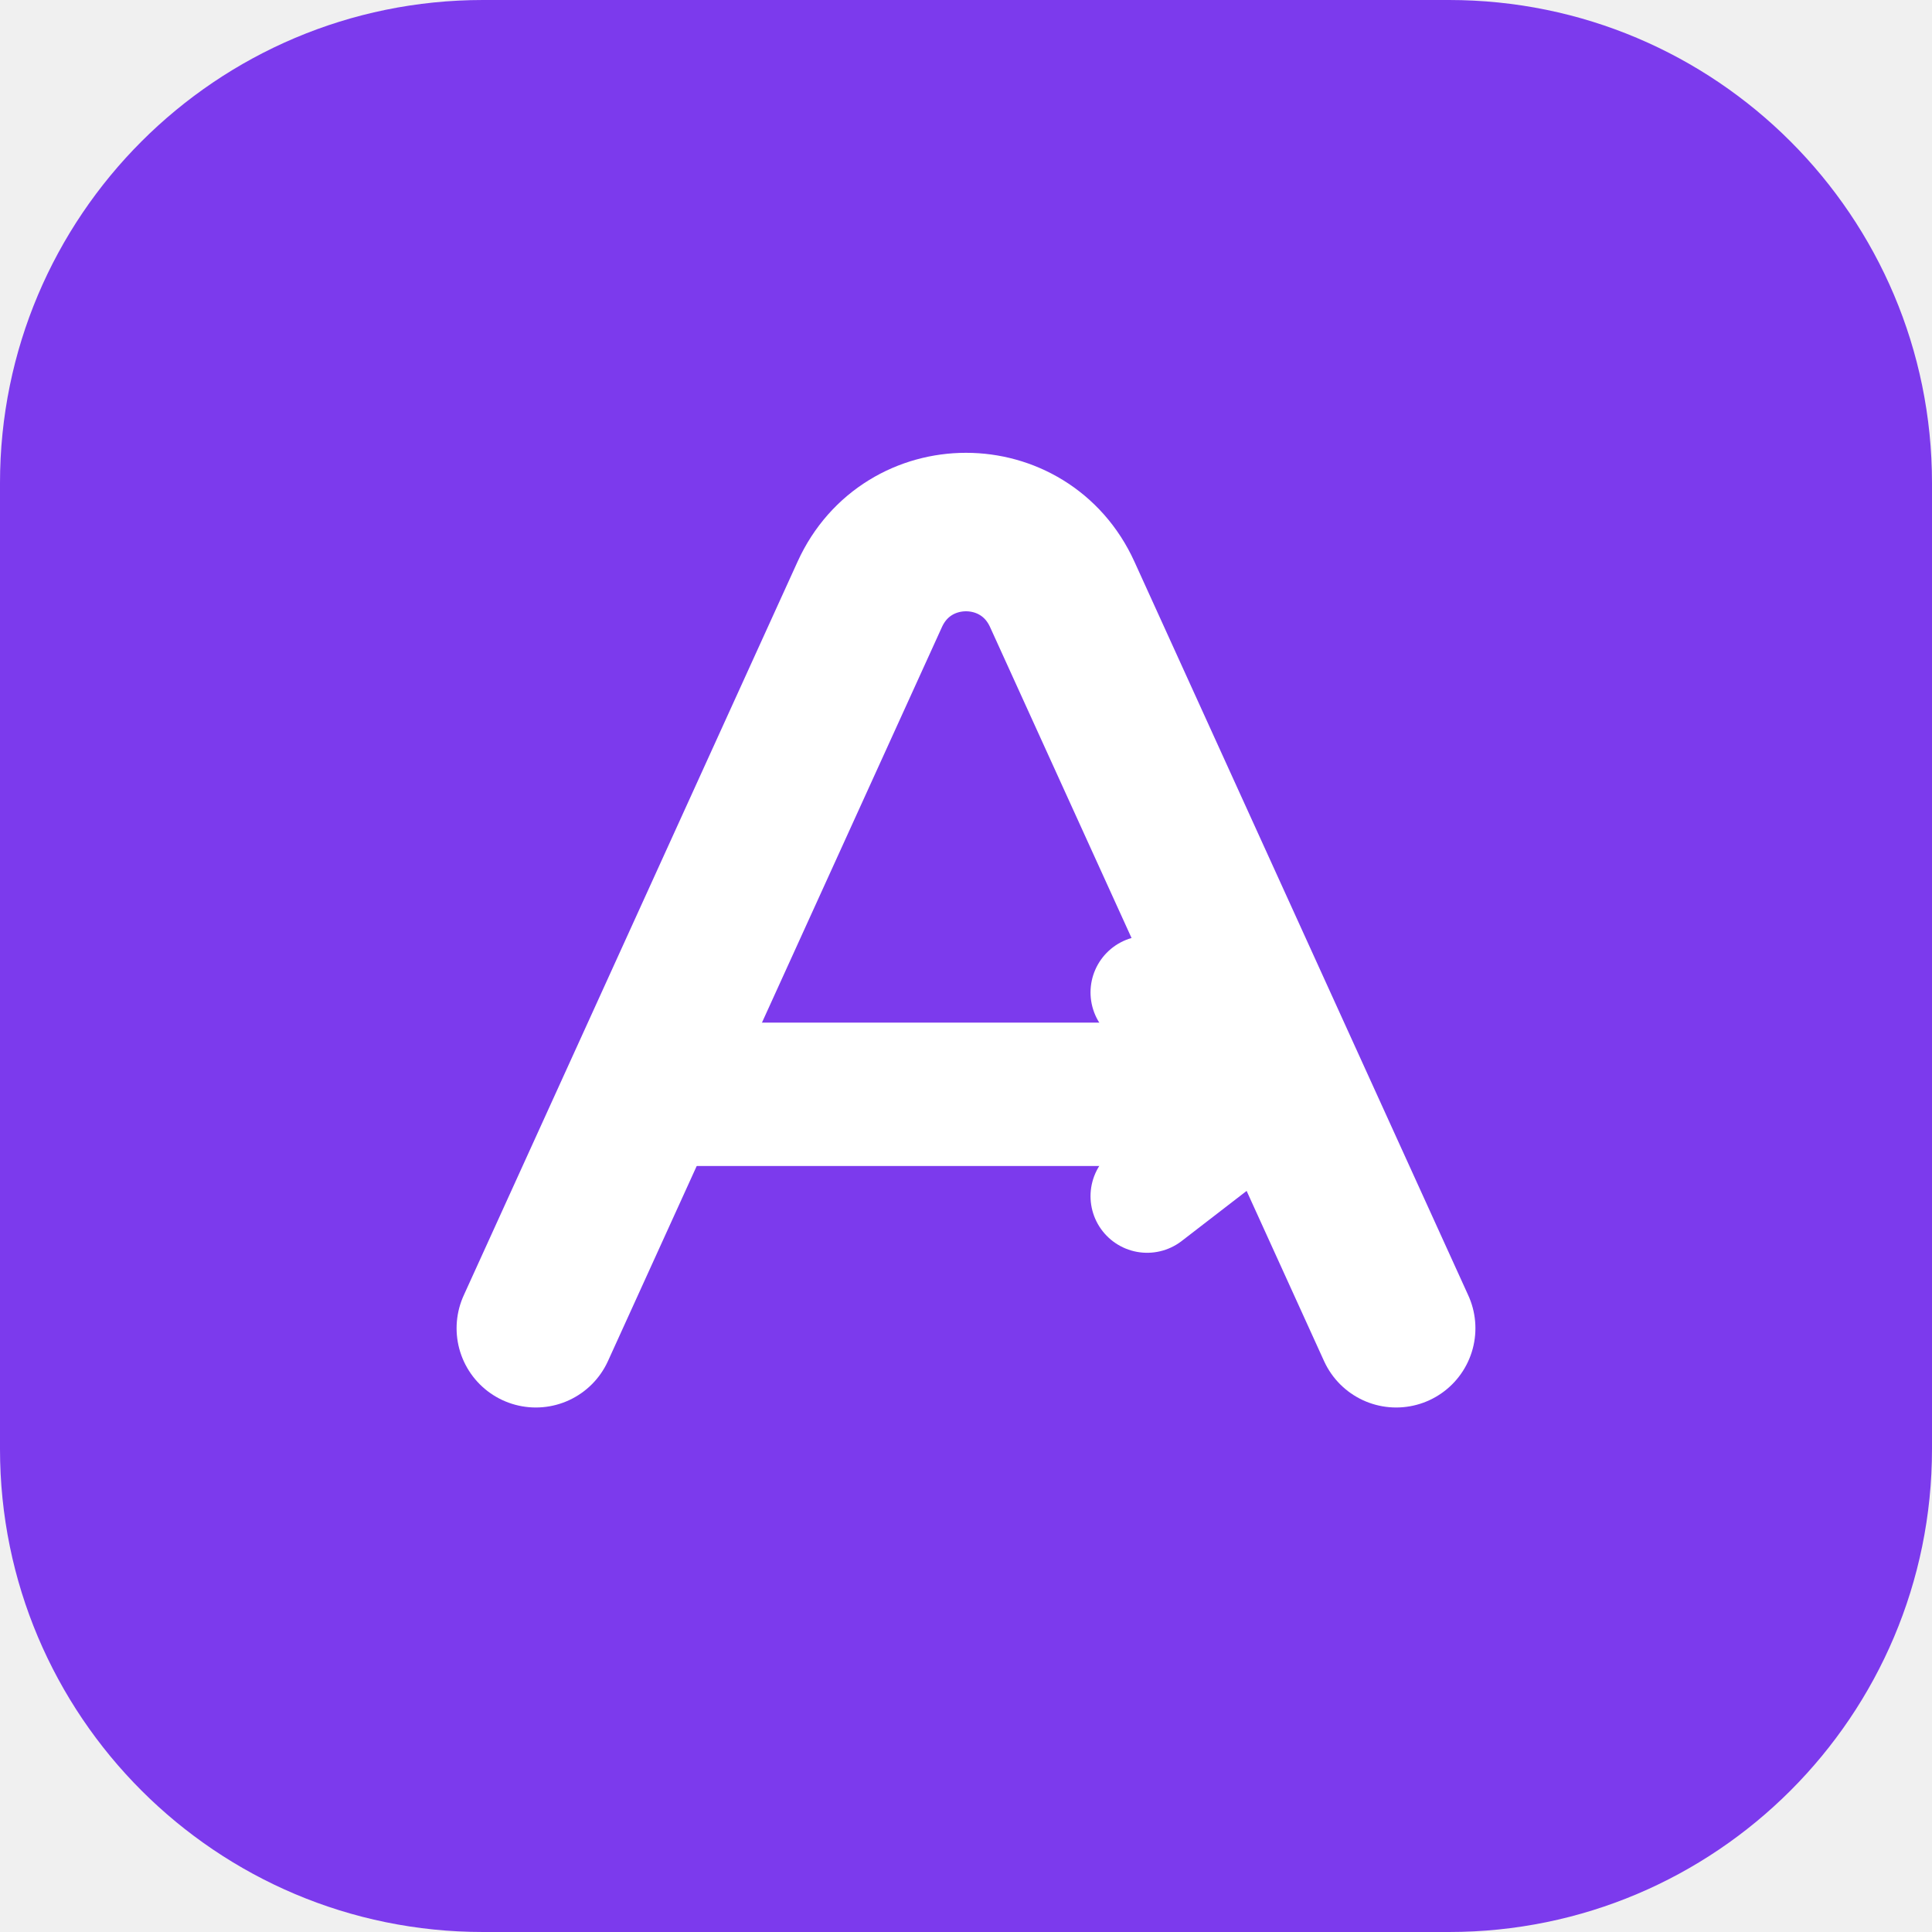
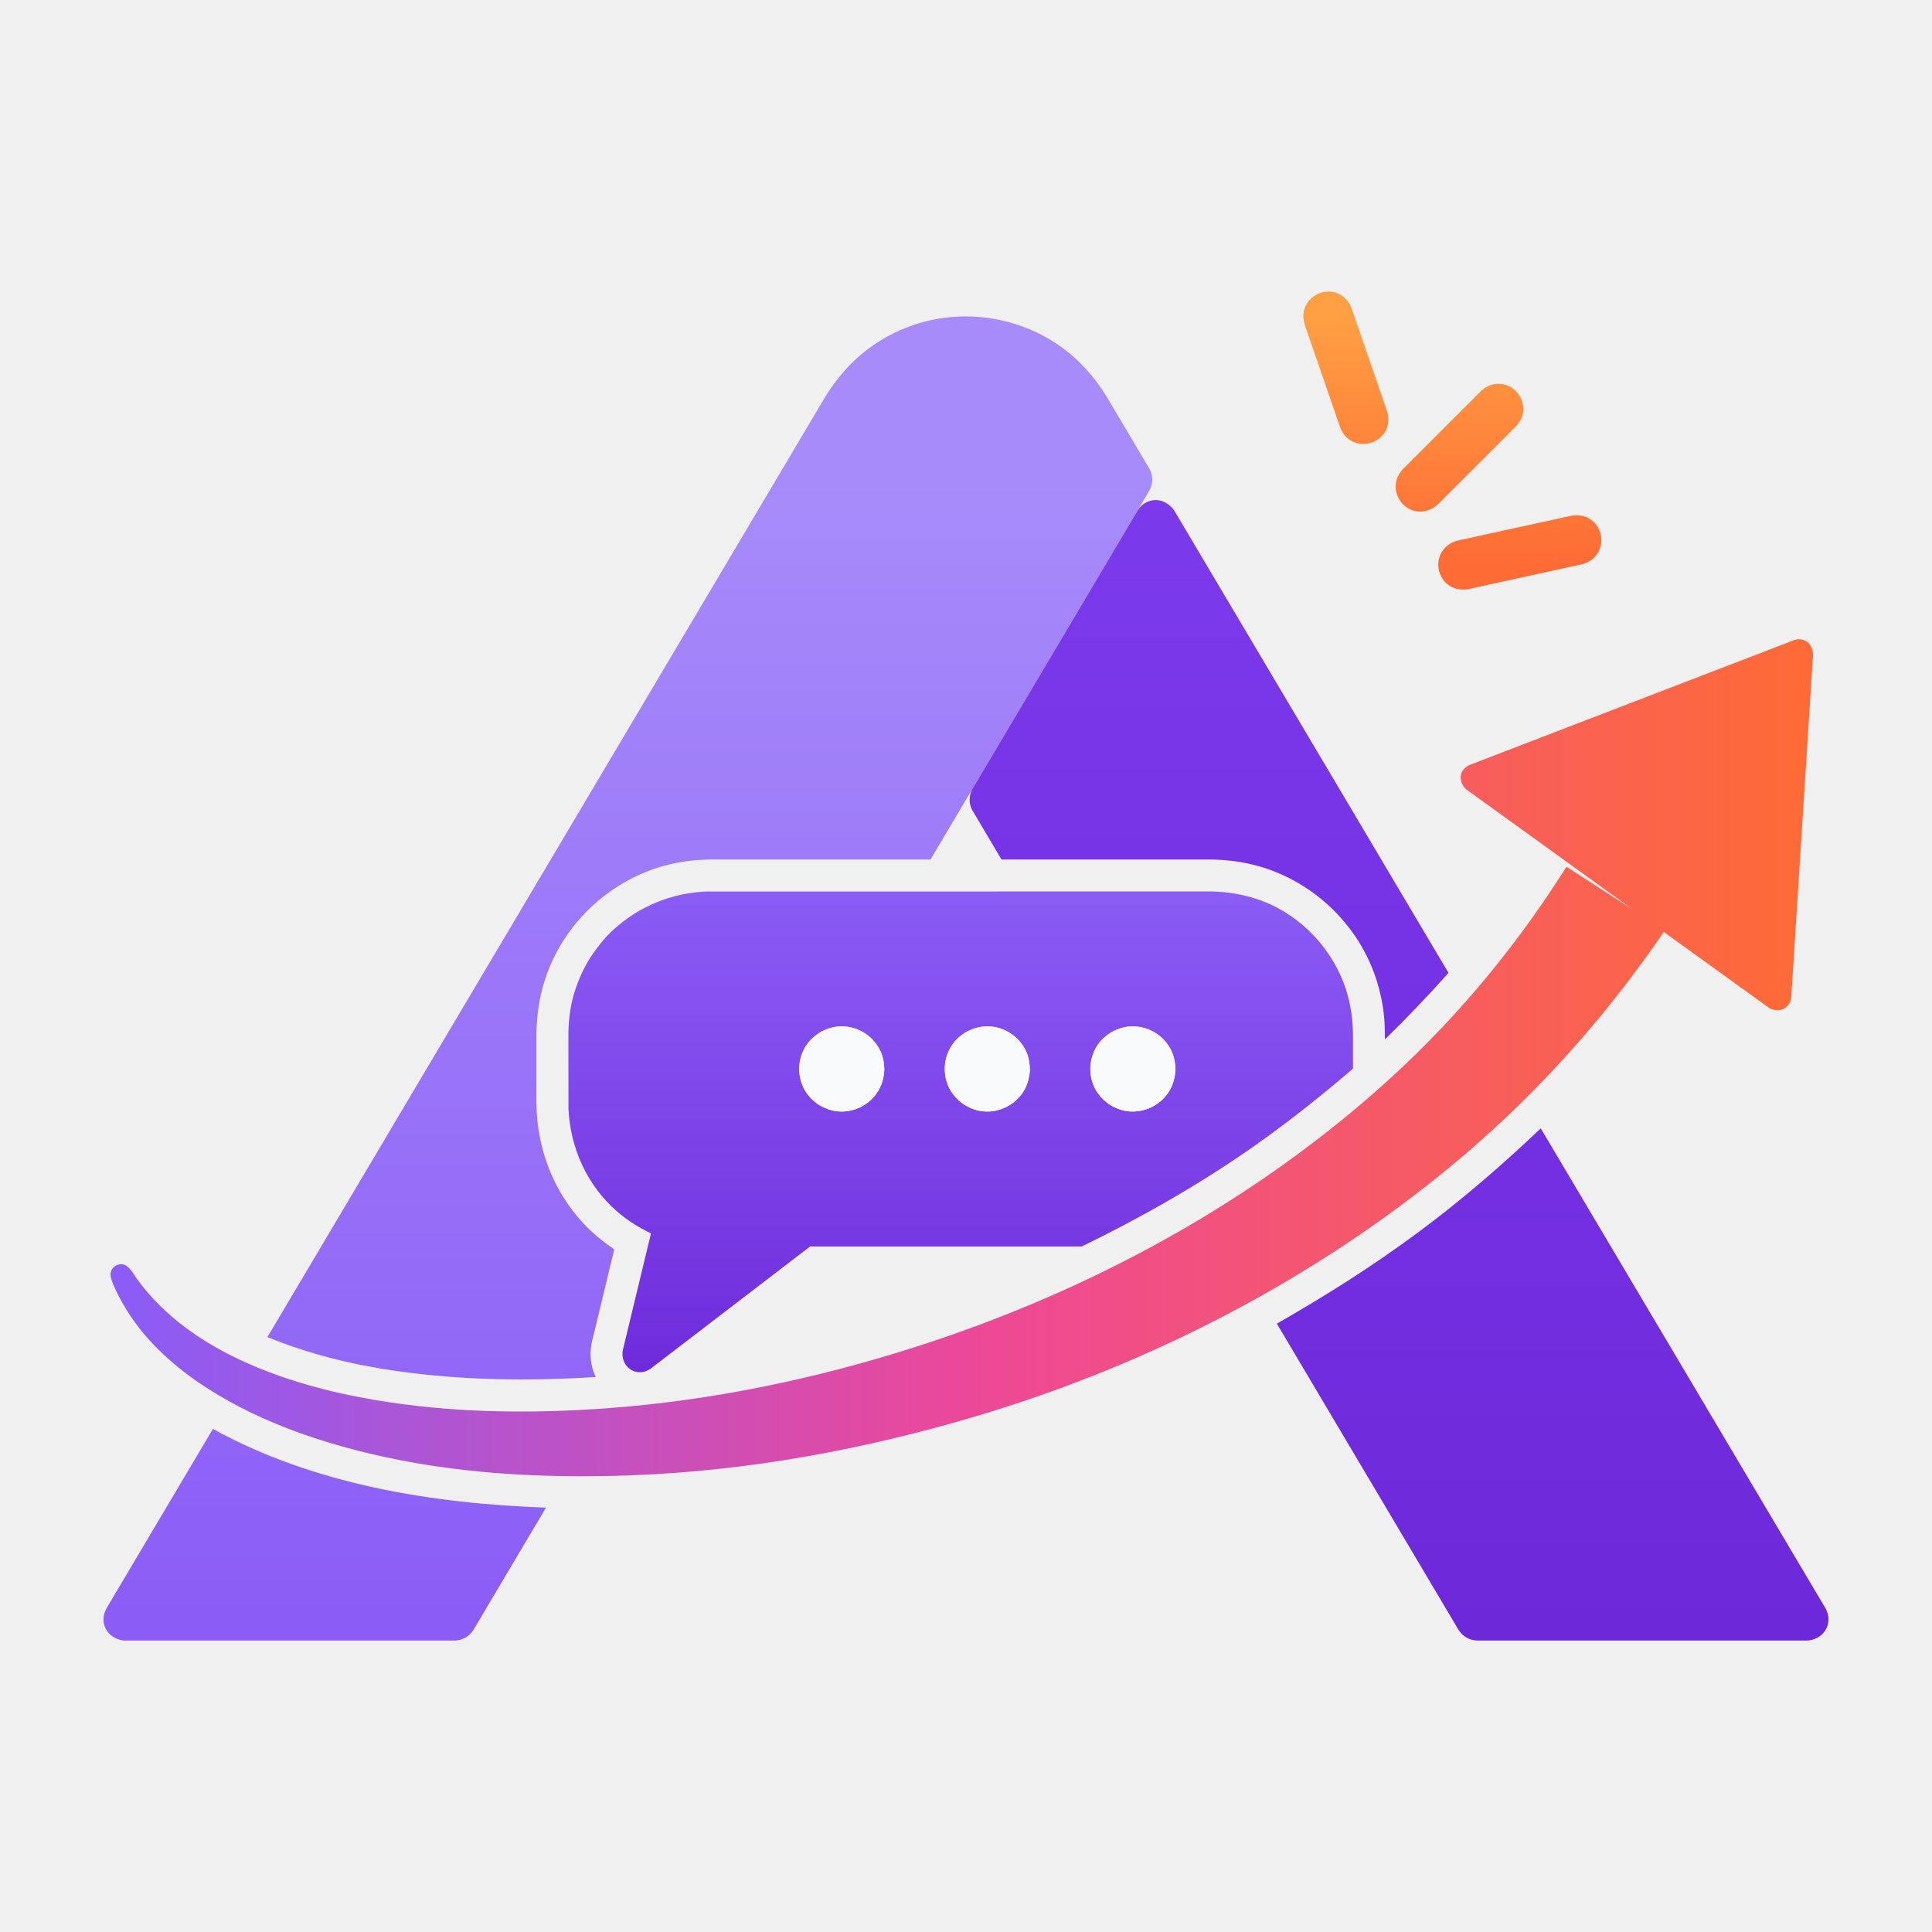
- <svg xmlns="http://www.w3.org/2000/svg" version="1.2" baseProfile="tiny-ps" width="512" height="512" viewBox="0 0 512 512">
-   <rect x="0" y="0" width="512" height="512" rx="128" fill="#7C3AED" />
-   <path d="M142 352L230.5 157.5C240.5 135.5 271.5 135.5 281.5 157.5L370 352" fill="none" stroke="#FFFFFF" stroke-width="42" stroke-linecap="round" stroke-linejoin="round" />
-   <path d="M182 290H323" fill="none" stroke="#FFFFFF" stroke-width="38" stroke-linecap="round" />
-   <path d="M304 263L339 290L304 317" fill="none" stroke="#FFFFFF" stroke-width="30" stroke-linecap="round" stroke-linejoin="round" />
+ <svg xmlns="http://www.w3.org/2000/svg" version="1.2" baseProfile="tiny-ps" viewBox="0 0 544.2 544.2" width="544.2" height="544.2">
+   <defs>
+     <linearGradient id="iL" gradientUnits="userSpaceOnUse" x1="0" y1="85" x2="0" y2="412">
+       <stop offset="0" stop-color="#A78BFA" />
+       <stop offset="1" stop-color="#8B5CF6" />
+     </linearGradient>
+     <linearGradient id="iR" gradientUnits="userSpaceOnUse" x1="0" y1="85" x2="0" y2="412">
+       <stop offset="0" stop-color="#7C3AED" />
+       <stop offset="1" stop-color="#6D28D9" />
+     </linearGradient>
+     <linearGradient id="iB" gradientUnits="userSpaceOnUse" x1="0" y1="201" x2="0" y2="344">
+       <stop offset="0" stop-color="#8B5CF6" />
+       <stop offset="1" stop-color="#6D28D9" />
+     </linearGradient>
+     <linearGradient id="iS" gradientUnits="userSpaceOnUse" x1="18" y1="0" x2="495" y2="0">
+       <stop offset="0" stop-color="#8B5CF6" />
+       <stop offset="0.5" stop-color="#EC4899" />
+       <stop offset="1" stop-color="#FF6B35" />
+     </linearGradient>
+     <linearGradient id="iK" gradientUnits="userSpaceOnUse" x1="0" y1="39" x2="0" y2="109">
+       <stop offset="0" stop-color="#FF9F43" />
+       <stop offset="1" stop-color="#FF6B35" />
+     </linearGradient>
+   </defs>
+   <g transform="translate(16.10 50.10) scale(1)">
+     <path fill="url(#iL)" fill-rule="evenodd" d="M295.59 61.57L307.77 82.11C308.75 84.11 308.68 86.08 307.67 88.06L246.01 192L184.04 192C178.70 192.08 173.40 192.83 168.33 194.58C153.96 199.51 142.45 210.91 137.58 225.33C135.87 230.36 135.10 235.59 135 240.89L135 261.03C135.23 273.50 139.72 285.40 148.29 294.55C150.88 297.32 153.80 299.69 156.92 301.83L150.57 328.15C149.91 331.54 150.24 334.63 151.70 337.77C132.95 338.96 114.17 338.73 95.55 336.08C83.13 334.32 70.84 331.29 59.23 326.52L216.41 61.57C219.87 55.98 224.22 51.08 229.64 47.30C233.42 44.67 237.58 42.60 241.96 41.20C255.46 36.87 270.54 39.12 282.20 47.19C287.68 50.99 292.10 55.91 295.59 61.57ZM117.23 409.06C116.01 410.85 114.43 411.79 112.26 412L18.85 412C15.62 411.73 12.86 409.15 13.06 405.75C13.11 404.73 13.42 403.84 13.89 402.94L43.87 352.40C72.40 368.09 105.52 373.39 137.69 374.57L117.23 409.06Z" />
+     <path fill="url(#iR)" fill-rule="evenodd" d="M257.63 177.87C256.77 175.96 256.83 174.15 257.72 172.26L304.43 93.53C305.10 92.65 305.73 91.95 306.73 91.43C309.71 89.89 312.83 91.14 314.65 93.70L391.91 223.94C386.14 230.40 380.21 236.63 374 242.67C373.98 240.47 373.97 238.31 373.75 236.12C373.32 231.81 372.31 227.58 370.78 223.53C365.65 209.97 354.38 199.21 340.67 194.58C335.58 192.85 330.32 192.09 324.96 192L265.99 192L257.63 177.87ZM498.11 402.94C498.60 403.90 498.94 404.85 498.95 405.95C498.98 409.35 496.23 411.84 492.95 412L399.93 412C397.70 411.89 396.03 410.89 394.77 409.06L343.56 322.74C357.28 314.91 370.60 306.49 383.30 297.07C395.48 288.04 406.92 278.19 417.89 267.73L498.11 402.94Z" />
+     <path fill="url(#iB)" fill-rule="evenodd" d="M166.95 335.59C166.11 336.06 165.31 336.40 164.33 336.43C160.97 336.53 158.72 333.42 159.32 330.26L167.26 297.33C163.81 295.62 160.60 293.67 157.69 291.13C149.27 283.78 144.54 273.31 144.02 262.23L144 241.04C144.07 236.64 144.66 232.23 146.15 228.07C147.32 224.78 148.80 221.59 150.79 218.71C152.53 216.20 154.45 213.81 156.72 211.75C163.98 205.14 172.99 201.48 182.77 201.02L324.96 201C329.36 201.08 333.58 201.74 337.78 203.10C349.10 206.76 358.29 215.91 362.46 226.99C364.17 231.51 364.91 236.23 365 241.04L365 250.92C355.83 258.80 346.41 266.26 336.50 273.19C321.35 283.78 305.22 292.90 288.62 301L212.09 301L166.95 335.59ZM233 251C232.92 249.40 232.70 247.90 232.09 246.41C230.25 241.97 225.80 239 221 239C218.98 239 217.15 239.56 215.34 240.42C213.97 241.24 212.75 242.14 211.72 243.39C208.68 247.10 208.15 252.42 210.42 256.66C211.37 258.44 212.72 259.78 214.33 260.98C216.05 262.01 217.81 262.74 219.82 262.94C224.60 263.41 229.32 260.89 231.58 256.66C232.54 254.87 232.90 253 233 251ZM273.99 251.39C273.97 249.79 273.80 248.28 273.23 246.77C271.54 242.28 267.19 239.16 262.39 239.01C260.37 238.94 258.53 239.44 256.69 240.24C255.29 241.01 254.04 241.87 252.98 243.09C249.81 246.70 249.11 252 251.24 256.31C252.13 258.12 253.44 259.51 255.01 260.75C256.69 261.84 258.43 262.63 260.43 262.90C265.19 263.52 269.99 261.16 272.39 257C273.40 255.25 273.83 253.39 273.99 251.39ZM314.99 251.39C314.96 249.39 314.66 247.51 313.76 245.69C311.64 241.39 307.01 238.71 302.22 239.03C300.61 239.13 299.16 239.60 297.69 240.24C296.29 241.01 295.04 241.87 293.98 243.09C290.81 246.70 290.11 252 292.24 256.31C293.13 258.12 294.44 259.51 296.01 260.75C297.69 261.84 299.43 262.63 301.43 262.90C306.19 263.52 310.99 261.16 313.39 257C314.40 255.25 314.83 253.39 314.99 251.39Z" />
+     <path fill="#F8FAFC" fill-rule="evenodd" d="M232.99 251.39C232.83 253.39 232.40 255.25 231.39 257C228.99 261.16 224.19 263.52 219.43 262.90C217.83 262.69 216.42 262.12 215 261.39C213.66 260.53 212.46 259.58 211.48 258.31C208.56 254.50 208.21 249.16 210.61 245C211.62 243.25 213.02 241.95 214.66 240.81C216.41 239.84 218.19 239.16 220.22 239.03C225.01 238.71 229.64 241.39 231.76 245.69C232.66 247.51 232.96 249.39 232.99 251.39ZM273.97 251.78C273.75 253.78 273.26 255.62 272.19 257.34C269.65 261.41 264.78 263.62 260.05 262.84C258.45 262.58 257.06 261.97 255.66 261.19C254.02 260.05 252.62 258.75 251.61 257C249.21 252.84 249.56 247.50 252.48 243.69C253.46 242.42 254.66 241.47 256 240.61C257.78 239.69 259.58 239.07 261.61 239.01C266.41 238.85 270.95 241.67 272.93 246.05C273.77 247.89 274.01 249.78 273.97 251.78ZM314.97 251.78C314.75 253.78 314.26 255.62 313.19 257.34C310.65 261.41 305.78 263.62 301.05 262.84C299.45 262.58 298.06 261.97 296.66 261.19C295.02 260.05 293.62 258.75 292.61 257C290.21 252.84 290.56 247.50 293.48 243.69C294.46 242.42 295.66 241.47 297 240.61C298.78 239.69 300.58 239.07 302.61 239.01C307.41 238.85 311.95 241.67 313.93 246.05C314.77 247.89 315.01 249.78 314.97 251.78Z" />
+     <path fill="url(#iS)" fill-rule="evenodd" d="M425.14 194.04L443.80 206.10L396.79 172.17C395.30 170.67 394.71 168.31 396.23 166.56C396.72 165.99 397.23 165.67 397.90 165.35L489.30 130.19C489.90 130.04 490.06 129.96 490.72 129.97C493.13 130.04 494.53 132.01 494.60 134.23L488.46 230.77C488.33 231.56 488.18 232.18 487.72 232.85C486.49 234.62 484.28 234.84 482.46 233.98L452.55 212.42C441.80 228.15 429.82 242.82 416.49 256.44C401.08 272.19 383.86 286.22 365.63 298.57C333.16 320.55 297.07 337.36 259.52 348.61C227.80 358.11 194.88 364.22 161.75 365.46C137.11 366.38 112.06 365.09 88.01 359.34C71.37 355.36 55.10 349.47 40.79 339.96C31.99 334.11 23.73 326.40 18.51 317.12C17.49 315.31 16.50 313.47 15.74 311.53C15.20 310.13 14.63 308.89 15.40 307.50C15.61 307.13 15.91 306.80 16.25 306.56C16.54 306.37 16.80 306.23 17.13 306.13C19.91 305.28 21.33 308.59 22.61 310.33L23.94 312.08C32.24 322.61 43.88 329.90 56.15 334.99C68.31 340.03 81.25 343.09 94.24 344.99C114.19 347.91 134.44 348.04 154.52 346.60C184.04 344.47 213.36 338.38 241.53 329.38C278.46 317.59 313.84 300.48 345.41 277.92C362.99 265.36 379.50 251.08 394.04 235.07C405.64 222.29 415.94 208.63 425.14 194.04Z" />
+     <path fill="url(#iK)" fill-rule="evenodd" d="M426.73 95.12C428.67 94.86 430.55 95.18 432.16 96.37C435.68 98.97 435.97 104.49 432.54 107.33C431.63 108.08 430.63 108.53 429.50 108.84L397.50 115.84C396.15 116.04 394.96 116.04 393.66 115.60C389.71 114.27 387.89 109.48 389.76 105.82C390.74 103.90 392.46 102.71 394.50 102.16L426.73 95.12ZM401.38 59.74C402.40 58.90 403.55 58.31 404.86 58.09C409.67 57.30 413.72 61.65 412.87 66.37C412.61 67.77 411.87 68.90 410.95 69.95L388.95 91.95C387.46 93.26 385.78 94.03 383.77 94C379.33 93.92 376.10 89.42 377.24 85.19C377.57 83.96 378.22 83 379.05 82.05L401.38 59.74ZM374.75 66.16C375.15 67.97 375.05 69.83 374.08 71.47C371.82 75.28 366.53 76.19 363.24 73.13C362.37 72.33 361.82 71.37 361.38 70.28L351.38 41.28C351.01 39.94 350.85 38.59 351.23 37.22C352.52 32.62 358.08 30.47 362.05 33.29C363.28 34.16 364.07 35.34 364.62 36.72L374.75 66.16Z" />
+   </g>
</svg>
